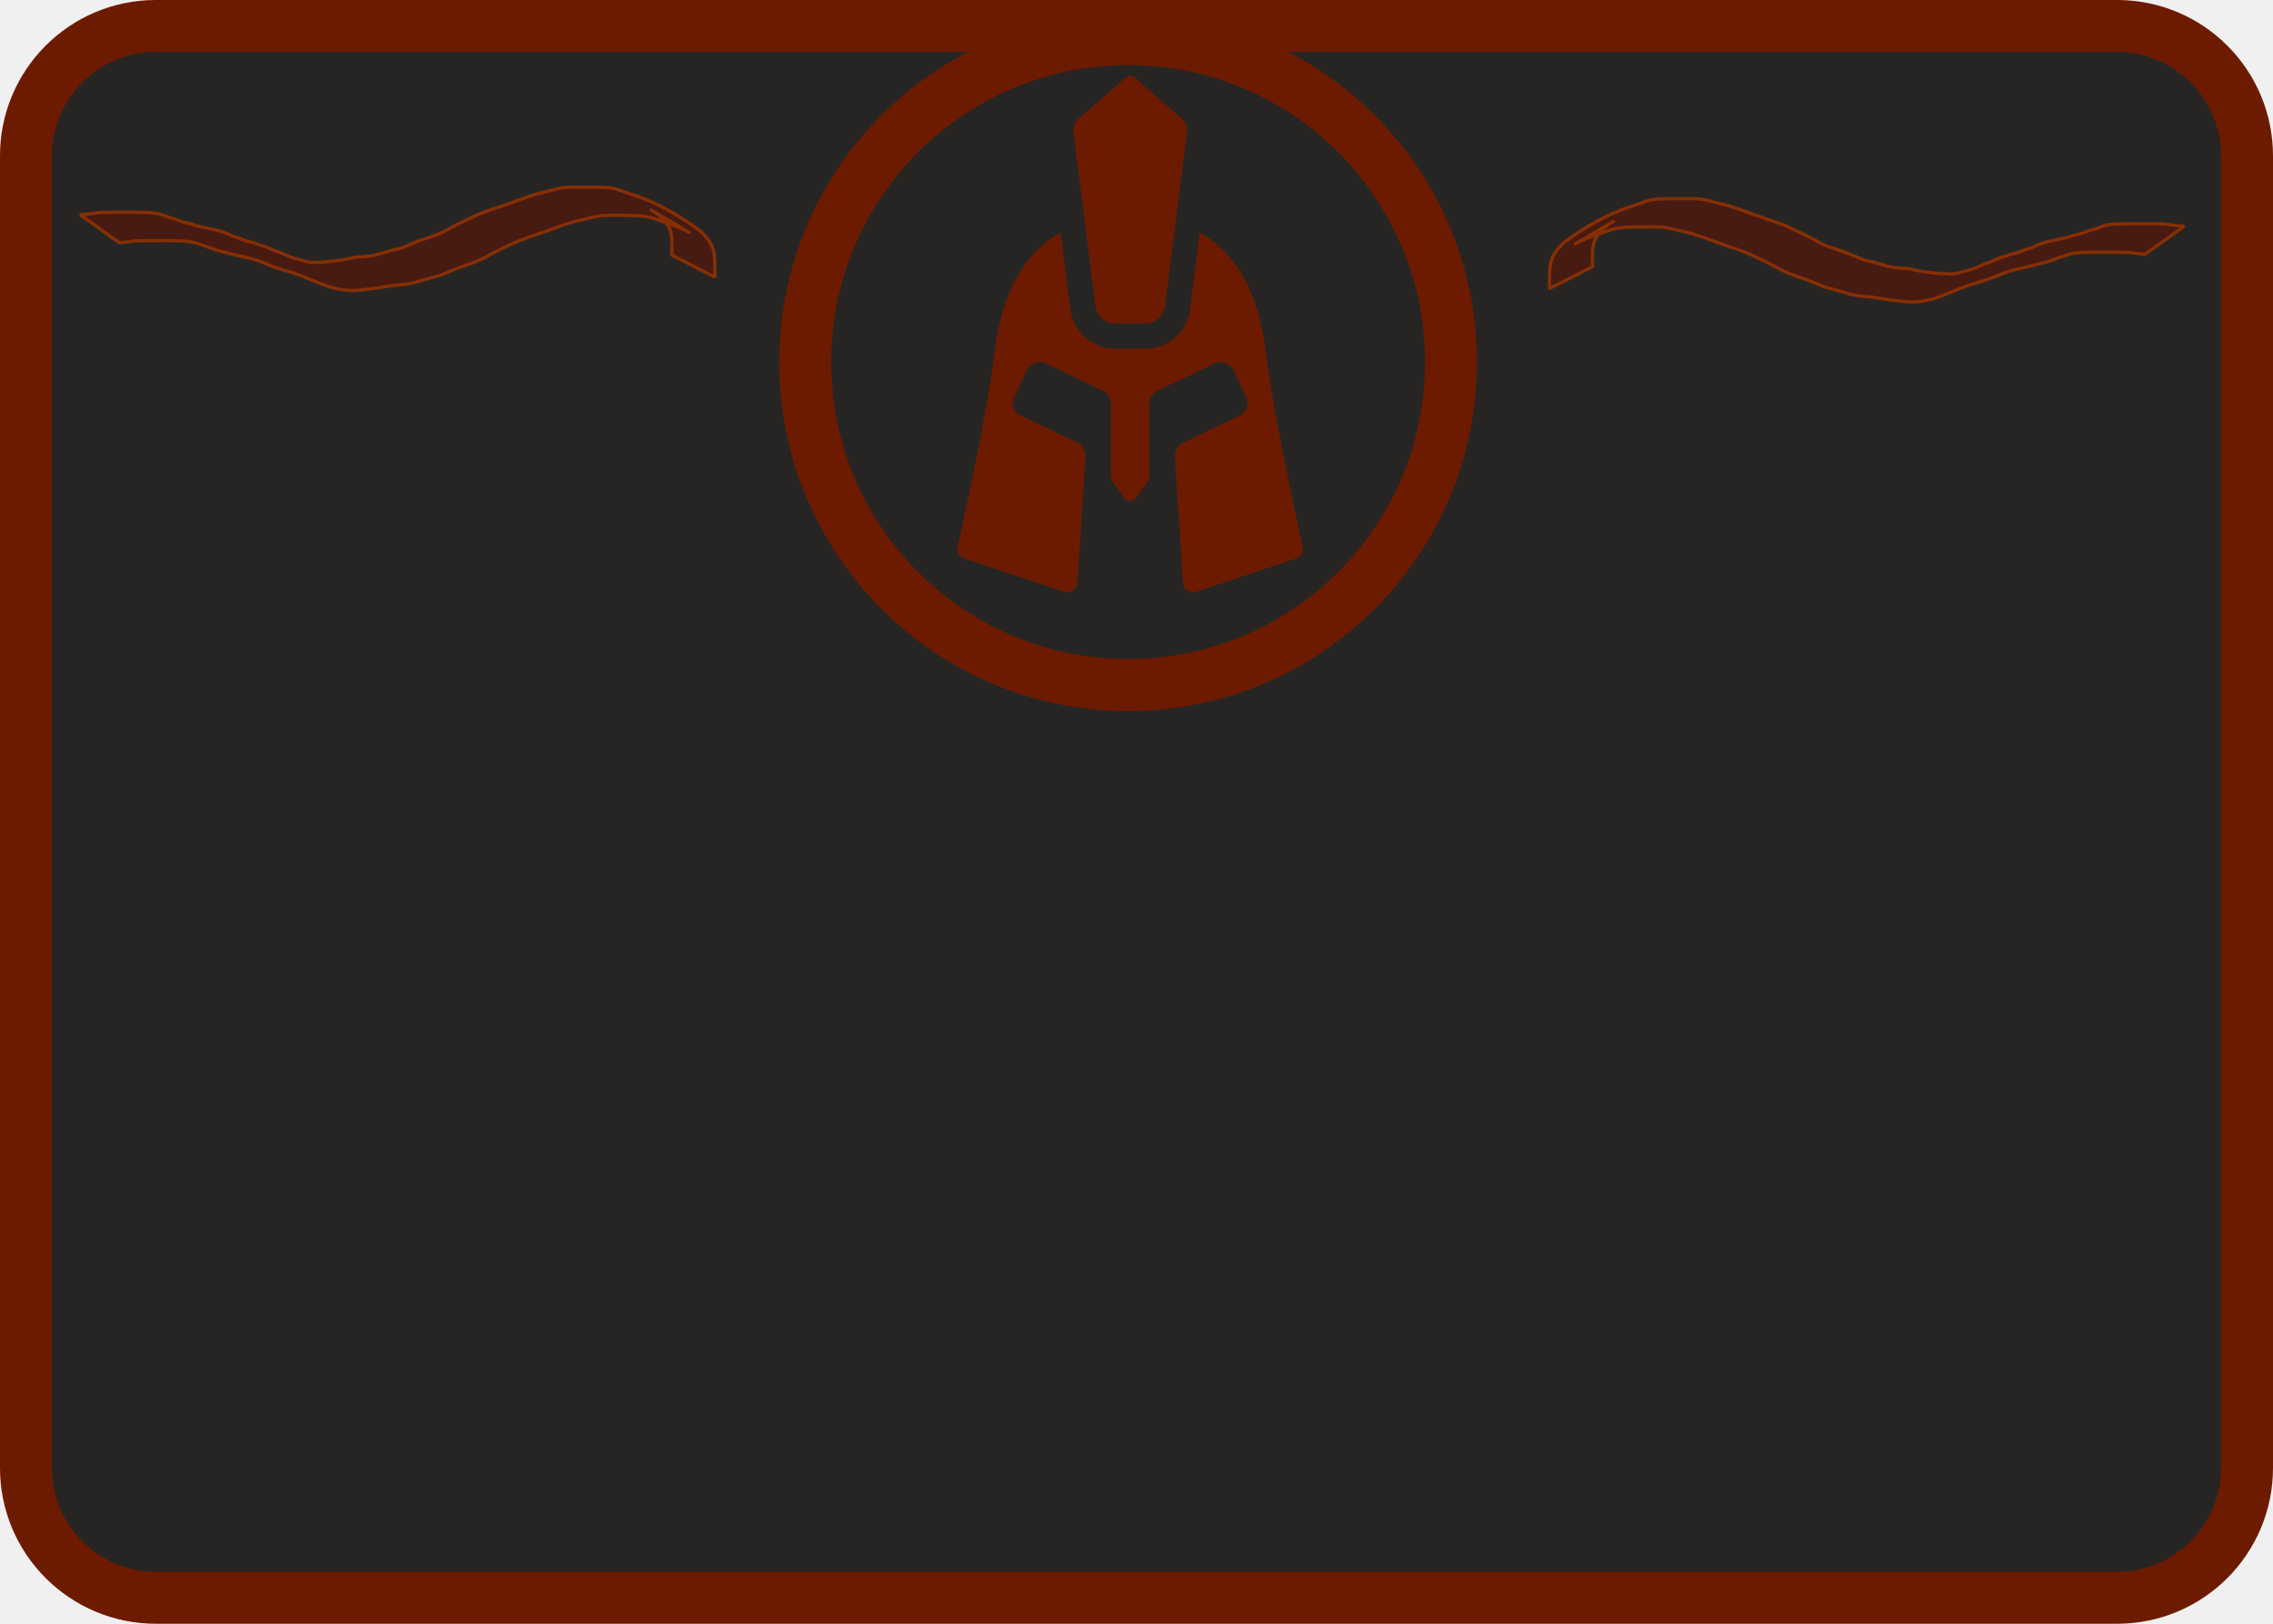
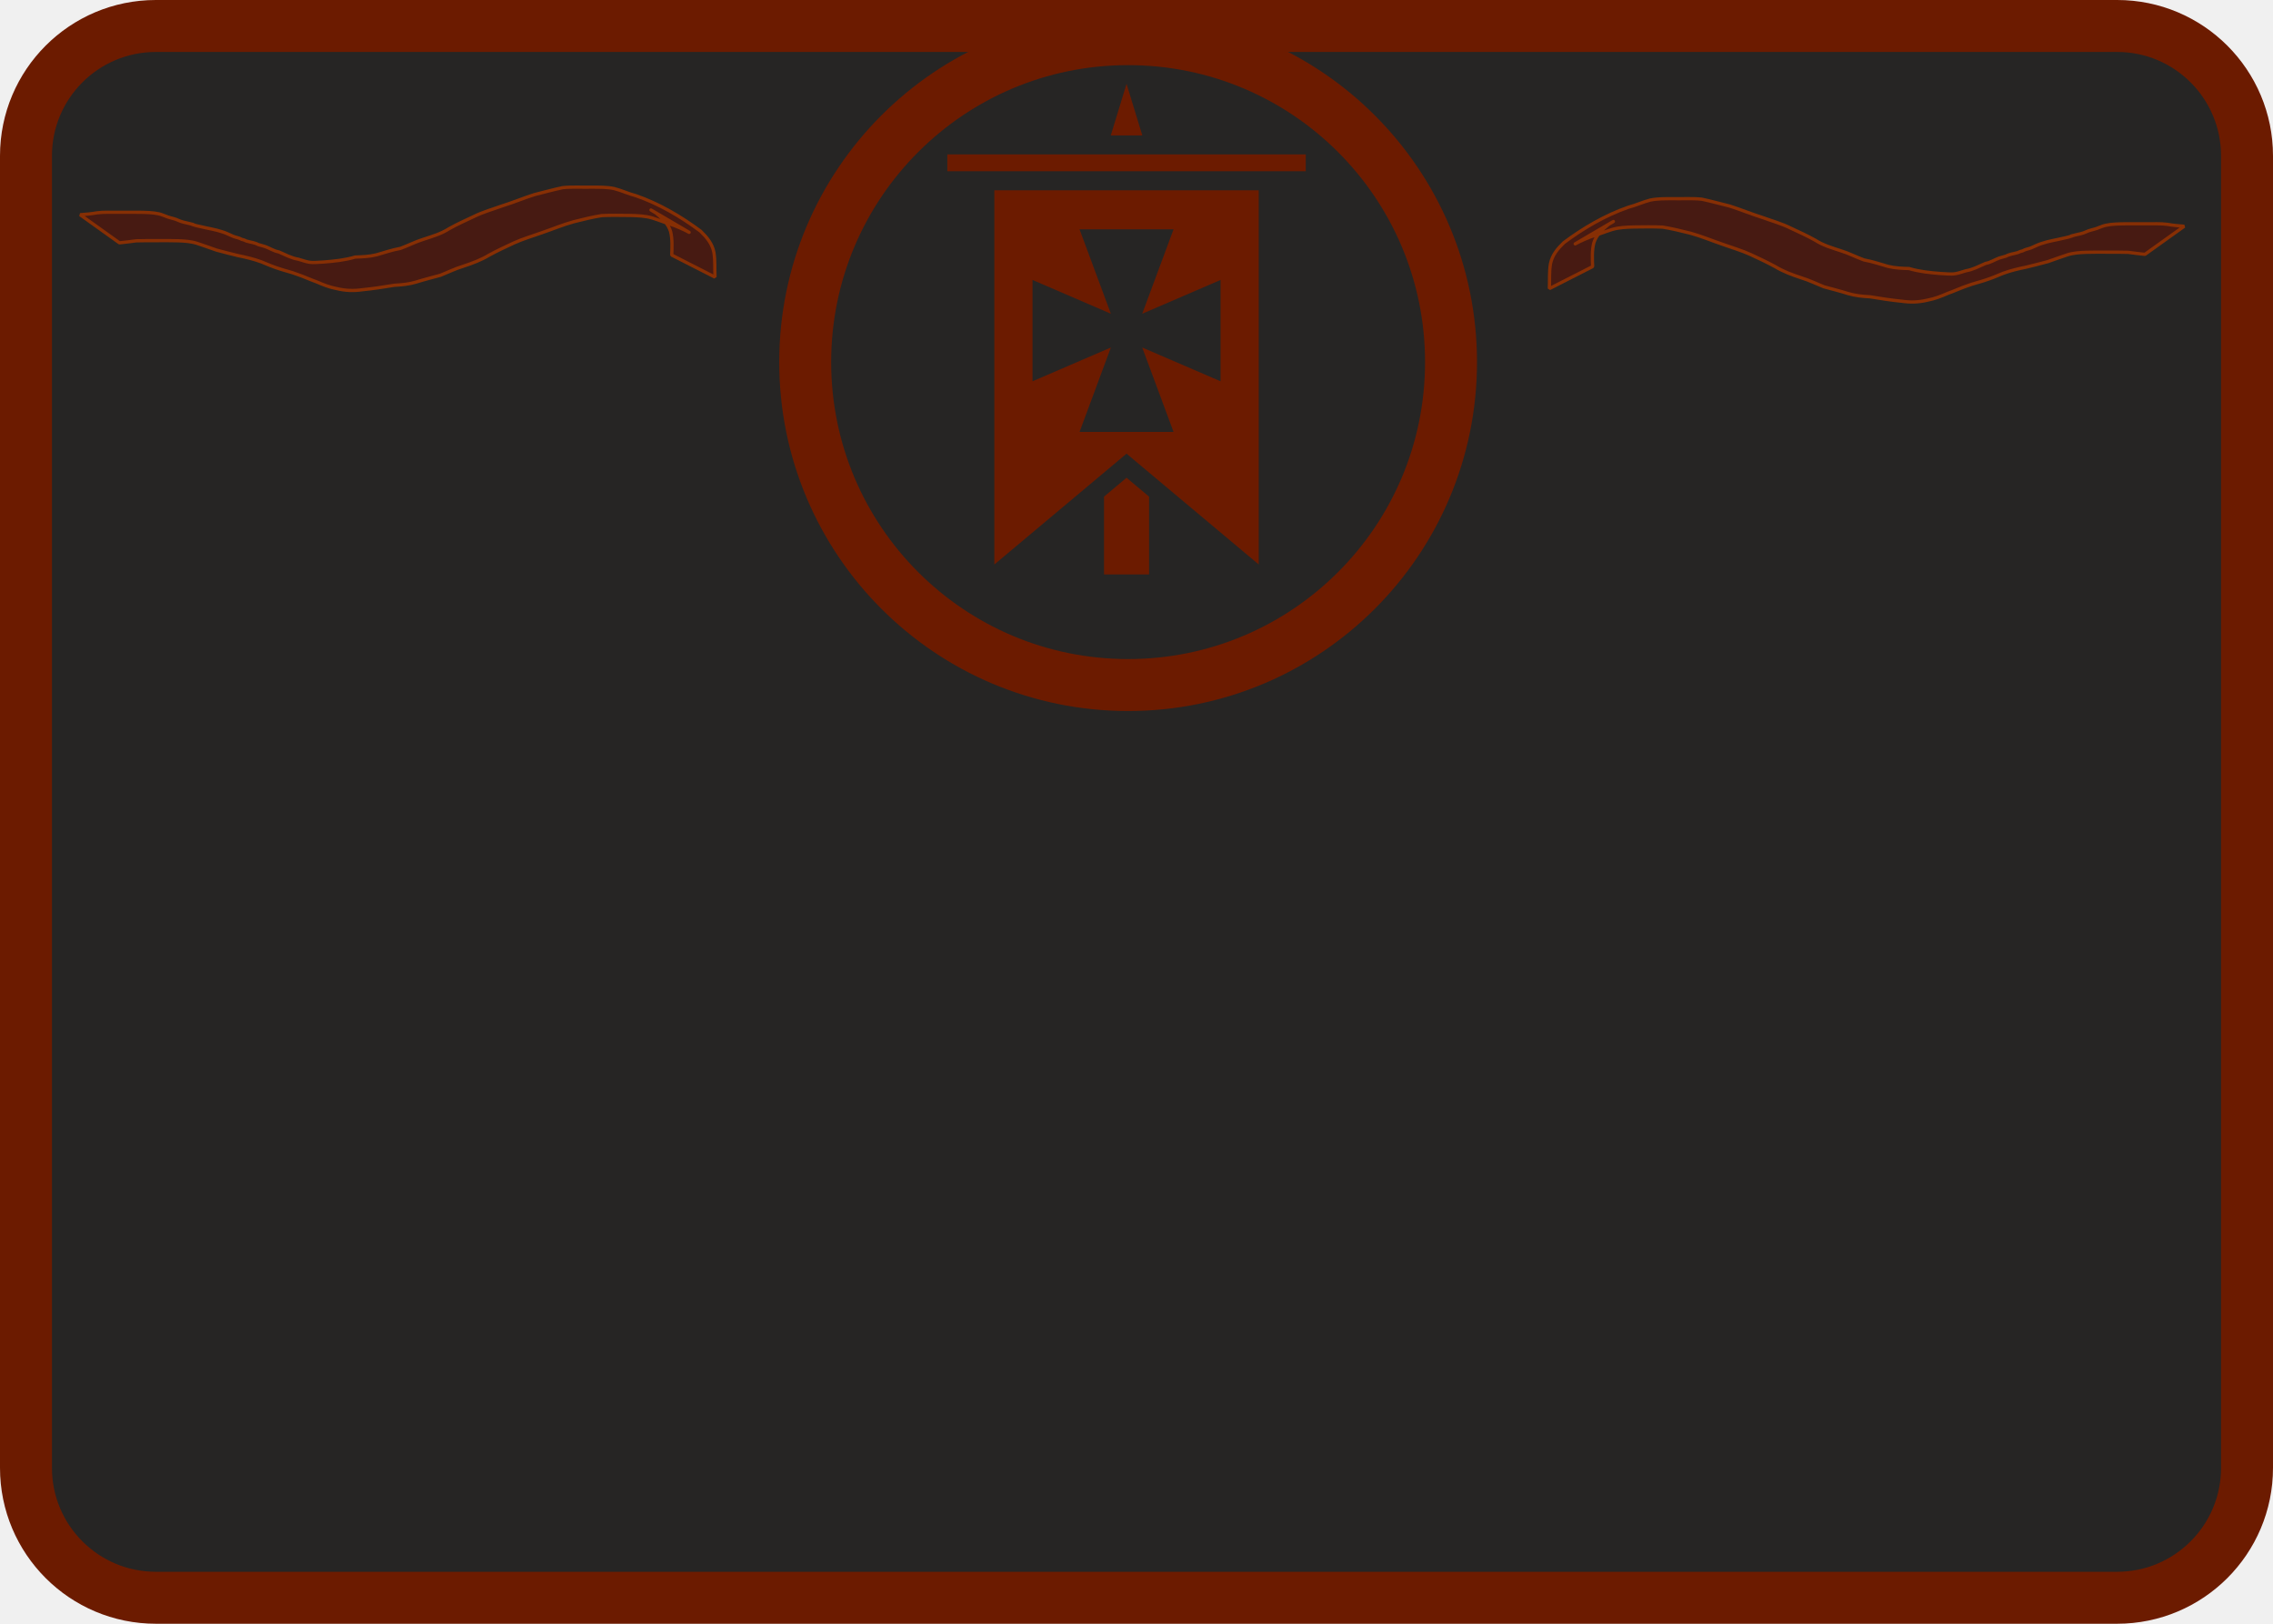
<svg xmlns="http://www.w3.org/2000/svg" width="700" height="500" viewBox="0 0 700 500" preserveAspectRatio="xMidYMid" version="1.1" id="svg1" xml:space="preserve">
  <defs id="defs1" />
  <rect x="-492" y="8" width="484" height="684" rx="40" ry="40" fill="#ffffff" stroke="#000000" stroke-width="16" id="rect1" transform="rotate(-90)" style="stroke:#6c1b00;stroke-opacity:1;fill:#262524;fill-opacity:1" />
  <circle style="fill:#6c1b00;fill-opacity:0;stroke:#6c1b00;stroke-width:16;stroke-miterlimit:0;stroke-dasharray:none;stroke-opacity:1" id="path1" cx="347.417" cy="111.501" r="99.446" />
  <path style="fill:#6b1000;fill-opacity:0.491;stroke:#872f04;stroke-width:1;stroke-miterlimit:0;stroke-dasharray:none;stroke-opacity:1" id="path2" d="m 220.191,85.33 c -0.118,-2.544 0.08,-5.085 -0.335,-7.605 -0.528,-2.718 -2.198,-4.69 -4.127,-6.555 -6.012,-4.472 -12.742,-8.43 -19.88,-10.902 -2.295,-0.591 -4.421,-1.619 -6.72,-2.199 -2.266,-0.478 -4.596,-0.421 -6.898,-0.435 -2.978,0.069 -5.969,-0.151 -8.935,0.152 -2.922,0.609 -5.789,1.421 -8.685,2.135 -3.374,1.071 -6.644,2.443 -10.031,3.499 -2.919,1.069 -5.915,1.877 -8.697,3.275 -2.554,1.211 -5.154,2.351 -7.611,3.751 -2.434,1.566 -5.166,2.352 -7.882,3.242 -2.429,0.742 -4.694,1.938 -7.082,2.805 -2.53,0.441 -4.941,1.286 -7.405,1.983 -2.129,0.521 -4.321,0.619 -6.502,0.673 -3.148,0.946 -6.428,1.269 -9.69,1.526 -1.543,0.034 -3.104,0.31 -4.643,0.041 -1.066,-0.186 -2.151,-0.618 -3.2,-0.894 -2.135,-0.337 -4.056,-1.42 -6.025,-2.258 -1.505,-0.252 -2.773,-1.135 -4.182,-1.642 -0.296,-0.107 -1.797,-0.522 -2.137,-0.617 -1.109,-0.62 -2.394,-0.704 -3.578,-1.065 -0.248,-0.075 -0.473,-0.21 -0.71,-0.315 -0.272,-0.076 -0.544,-0.151 -0.816,-0.227 -0.787,-0.486 -1.739,-0.574 -2.577,-0.912 -1.055,-0.426 -1.982,-0.954 -3.08,-1.307 -2.355,-0.82 -4.827,-1.149 -7.234,-1.743 -0.383,-0.087 -0.772,-0.154 -1.15,-0.262 -3.128,-0.895 1.085,0.144 -2.195,-0.677 -1.149,-0.288 -2.151,-0.421 -3.227,-0.93 -1.045,-0.516 -2.215,-0.684 -3.304,-1.059 -0.936,-0.323 -1.736,-0.727 -2.709,-0.96 -1.987,-0.432 -4.025,-0.445 -6.048,-0.482 -2.191,0.007 -4.381,-0.016 -6.572,-0.002 -2.157,0.044 -4.32,-0.118 -6.462,0.172 -1.718,0.299 -3.448,0.474 -5.187,0.587 0,0 12.106,8.65 12.106,8.65 v 0 c 1.729,-0.16 3.446,-0.396 5.168,-0.618 2.135,-0.084 4.273,-0.027 6.41,-0.051 2.182,0.004 4.366,-0.039 6.547,0.04 1.965,0.076 3.945,0.198 5.83,0.806 1.971,0.711 3.972,1.325 5.932,2.065 2.217,0.587 4.435,1.173 6.666,1.702 2.412,0.482 4.804,1.057 7.118,1.904 1.902,0.793 3.8,1.595 5.772,2.205 1.676,0.563 3.415,0.938 5.071,1.576 2.108,0.691 4.112,1.664 6.21,2.389 1.993,0.878 4.017,1.677 6.169,2.071 2.655,0.657 5.274,0.744 7.995,0.347 3.285,-0.314 6.534,-0.833 9.786,-1.367 2.263,-0.113 4.525,-0.331 6.706,-0.989 2.47,-0.777 4.966,-1.4 7.46,-2.081 2.33,-0.935 4.594,-2.045 7.002,-2.774 2.788,-0.92 5.539,-1.932 8.062,-3.464 2.452,-1.342 4.998,-2.508 7.526,-3.698 2.762,-1.265 5.702,-2.097 8.554,-3.133 3.321,-1.126 6.561,-2.501 9.943,-3.429 2.853,-0.702 5.707,-1.427 8.611,-1.886 2.952,-0.133 5.909,-0.067 8.862,-0.039 2.261,0.062 4.549,0.138 6.732,0.791 2.221,0.703 4.382,1.585 6.612,2.263 1.174,0.465 2.339,0.939 3.472,1.501 0.403,0.2 1.584,0.85 1.197,0.621 -3.374,-2.001 -16.107,-9.445 -10.161,-5.939 1.892,1.567 3.714,3.263 4.473,5.674 0.593,2.395 0.457,4.834 0.362,7.285 z" />
  <path style="fill:#6b1000;fill-opacity:0.491;stroke:#872f04;stroke-width:1;stroke-miterlimit:0;stroke-dasharray:none;stroke-opacity:1" id="path2-5" d="m 477.146,88.876 c 0.118,-2.544 -0.08,-5.085 0.335,-7.605 0.528,-2.718 2.198,-4.69 4.127,-6.555 6.012,-4.472 12.742,-8.43 19.88,-10.902 2.295,-0.591 4.421,-1.619 6.72,-2.199 2.266,-0.478 4.596,-0.421 6.898,-0.435 2.978,0.069 5.969,-0.151 8.935,0.152 2.922,0.609 5.789,1.421 8.685,2.135 3.374,1.071 6.644,2.443 10.031,3.499 2.919,1.069 5.915,1.877 8.697,3.275 2.554,1.211 5.154,2.351 7.611,3.751 2.434,1.566 5.166,2.352 7.882,3.242 2.429,0.742 4.694,1.938 7.082,2.805 2.53,0.441 4.941,1.286 7.405,1.983 2.129,0.521 4.321,0.619 6.502,0.673 3.148,0.946 6.428,1.269 9.69,1.526 1.543,0.034 3.104,0.31 4.643,0.041 1.066,-0.186 2.151,-0.618 3.2,-0.894 2.135,-0.337 4.056,-1.42 6.025,-2.258 1.505,-0.252 2.773,-1.135 4.182,-1.642 0.296,-0.107 1.797,-0.522 2.137,-0.617 1.109,-0.62 2.394,-0.704 3.578,-1.065 0.248,-0.075 0.473,-0.21 0.71,-0.315 0.272,-0.076 0.544,-0.151 0.816,-0.227 0.787,-0.486 1.739,-0.574 2.577,-0.912 1.055,-0.426 1.982,-0.954 3.08,-1.307 2.355,-0.82 4.827,-1.149 7.234,-1.743 0.383,-0.087 0.772,-0.154 1.15,-0.262 3.128,-0.895 -1.085,0.144 2.195,-0.677 1.149,-0.288 2.151,-0.421 3.227,-0.93 1.045,-0.516 2.215,-0.684 3.304,-1.059 0.936,-0.323 1.736,-0.727 2.709,-0.96 1.987,-0.432 4.025,-0.445 6.048,-0.482 2.191,0.007 4.381,-0.016 6.572,-0.002 2.157,0.044 4.32,-0.118 6.462,0.172 1.718,0.299 3.448,0.474 5.187,0.587 0,0 -12.106,8.65 -12.106,8.65 v 0 c -1.729,-0.16 -3.446,-0.396 -5.168,-0.618 -2.135,-0.084 -4.273,-0.027 -6.41,-0.051 -2.182,0.004 -4.366,-0.039 -6.547,0.04 -1.965,0.076 -3.945,0.198 -5.83,0.806 -1.971,0.711 -3.972,1.325 -5.932,2.065 -2.217,0.587 -4.435,1.173 -6.666,1.702 -2.412,0.482 -4.804,1.057 -7.118,1.904 -1.902,0.793 -3.8,1.595 -5.772,2.205 -1.676,0.563 -3.415,0.938 -5.071,1.576 -2.108,0.691 -4.112,1.664 -6.21,2.389 -1.993,0.878 -4.017,1.677 -6.169,2.071 -2.655,0.657 -5.274,0.744 -7.995,0.347 -3.285,-0.314 -6.534,-0.833 -9.786,-1.367 -2.263,-0.113 -4.525,-0.331 -6.706,-0.989 -2.47,-0.777 -4.966,-1.4 -7.46,-2.081 -2.33,-0.935 -4.594,-2.045 -7.002,-2.774 -2.788,-0.92 -5.539,-1.932 -8.062,-3.464 -2.452,-1.342 -4.998,-2.508 -7.526,-3.698 -2.762,-1.265 -5.702,-2.097 -8.554,-3.133 -3.321,-1.126 -6.561,-2.501 -9.943,-3.429 -2.853,-0.702 -5.707,-1.427 -8.611,-1.886 -2.952,-0.133 -5.909,-0.067 -8.862,-0.039 -2.261,0.062 -4.549,0.138 -6.732,0.791 -2.221,0.703 -4.382,1.585 -6.612,2.263 -1.174,0.465 -2.339,0.939 -3.472,1.501 -0.403,0.2 -1.584,0.85 -1.197,0.621 3.374,-2.001 16.107,-9.445 10.161,-5.939 -1.892,1.567 -3.714,3.263 -4.473,5.674 -0.593,2.395 -0.457,4.834 -0.362,7.285 z" />
-   <path d="m 337.351,94.266 c 0.388,3.055 2.987,5.346 6.067,5.346 h 9.284 c 3.08,0 5.68,-2.291 6.067,-5.346 l 6.794,-53.569 c 0.194,-1.531 -0.386,-3.058 -1.548,-4.073 l -14.67,-12.818 c -0.368,-0.322 -0.827,-0.482 -1.285,-0.482 -0.459,0 -0.917,0.16 -1.285,0.482 l -14.669,12.818 c -1.162,1.015 -1.742,2.542 -1.548,4.073 l 6.794,53.569 z m 52.453,13.961 C 387.543,89.74 380.43,77.755 369.493,71.562 l -3.004,23.683 c -0.878,6.926 -6.806,12.15 -13.788,12.15 h -9.284 c -6.982,0 -12.909,-5.223 -13.788,-12.15 L 326.627,71.562 c -10.937,6.193 -18.05,18.178 -20.311,36.665 -2.302,18.821 -9.246,50.499 -11.386,60.055 -0.357,1.596 0.549,3.206 2.101,3.724 l 30.592,10.204 c 0.939,0.313 1.971,0.172 2.791,-0.38 0.821,-0.553 1.34,-1.455 1.402,-2.443 l 2.482,-38.726 c 0.117,-1.831 -0.889,-3.55 -2.543,-4.344 l -17.353,-8.329 c -2.173,-1.043 -3.09,-3.65 -2.046,-5.823 l 3.939,-8.208 c 1.042,-2.172 3.651,-3.089 5.823,-2.046 l 17.442,8.372 c 1.56,0.749 2.555,2.328 2.555,4.058 0,6.508 0,18.085 0,22.518 0,0.436 0.136,0.86 0.389,1.214 l 3.855,5.396 c 0.392,0.549 1.026,0.875 1.701,0.875 0.675,0 1.309,-0.326 1.701,-0.875 l 3.855,-5.396 c 0.253,-0.354 0.389,-0.779 0.389,-1.214 0,-4.435 0,-16.011 0,-22.518 0,-1.731 0.994,-3.309 2.555,-4.058 l 17.442,-8.372 c 2.172,-1.042 4.781,-0.133 5.823,2.046 l 3.94,8.208 c 1.043,2.173 0.127,4.781 -2.046,5.823 l -17.354,8.329 c -1.654,0.794 -2.661,2.513 -2.543,4.344 l 2.482,38.726 c 0.064,0.987 0.582,1.891 1.403,2.443 0.821,0.553 1.852,0.693 2.791,0.38 l 30.592,-10.204 c 1.554,-0.518 2.459,-2.125 2.1,-3.724 -2.141,-9.556 -9.085,-41.234 -11.387,-60.055 z" id="path1-9" style="stroke-width:13.254;fill:#6c1b00;fill-opacity:1" />
+   <path fill="#000000" d="m 346.935,25.817 -4.856,15.879 h 9.711 z m -55.192,21.729 v 5.19 h 110.383 v -5.19 z m 14.476,11.04 V 173.826 l 40.715,-34.124 40.715,34.124 V 58.586 Z m 26.239,12.024 h 28.953 l -9.651,25.999 24.127,-10.4 v 31.199 l -24.127,-10.4 9.651,25.999 h -28.953 l 9.651,-25.999 -24.127,10.4 V 86.209 l 24.127,10.4 z m 14.476,76.502 -6.937,5.817 v 23.951 h 13.873 v -23.951 z" id="path1-2" style="fill:#6c1b00;fill-opacity:1;stroke-width:0.313" />
</svg>
